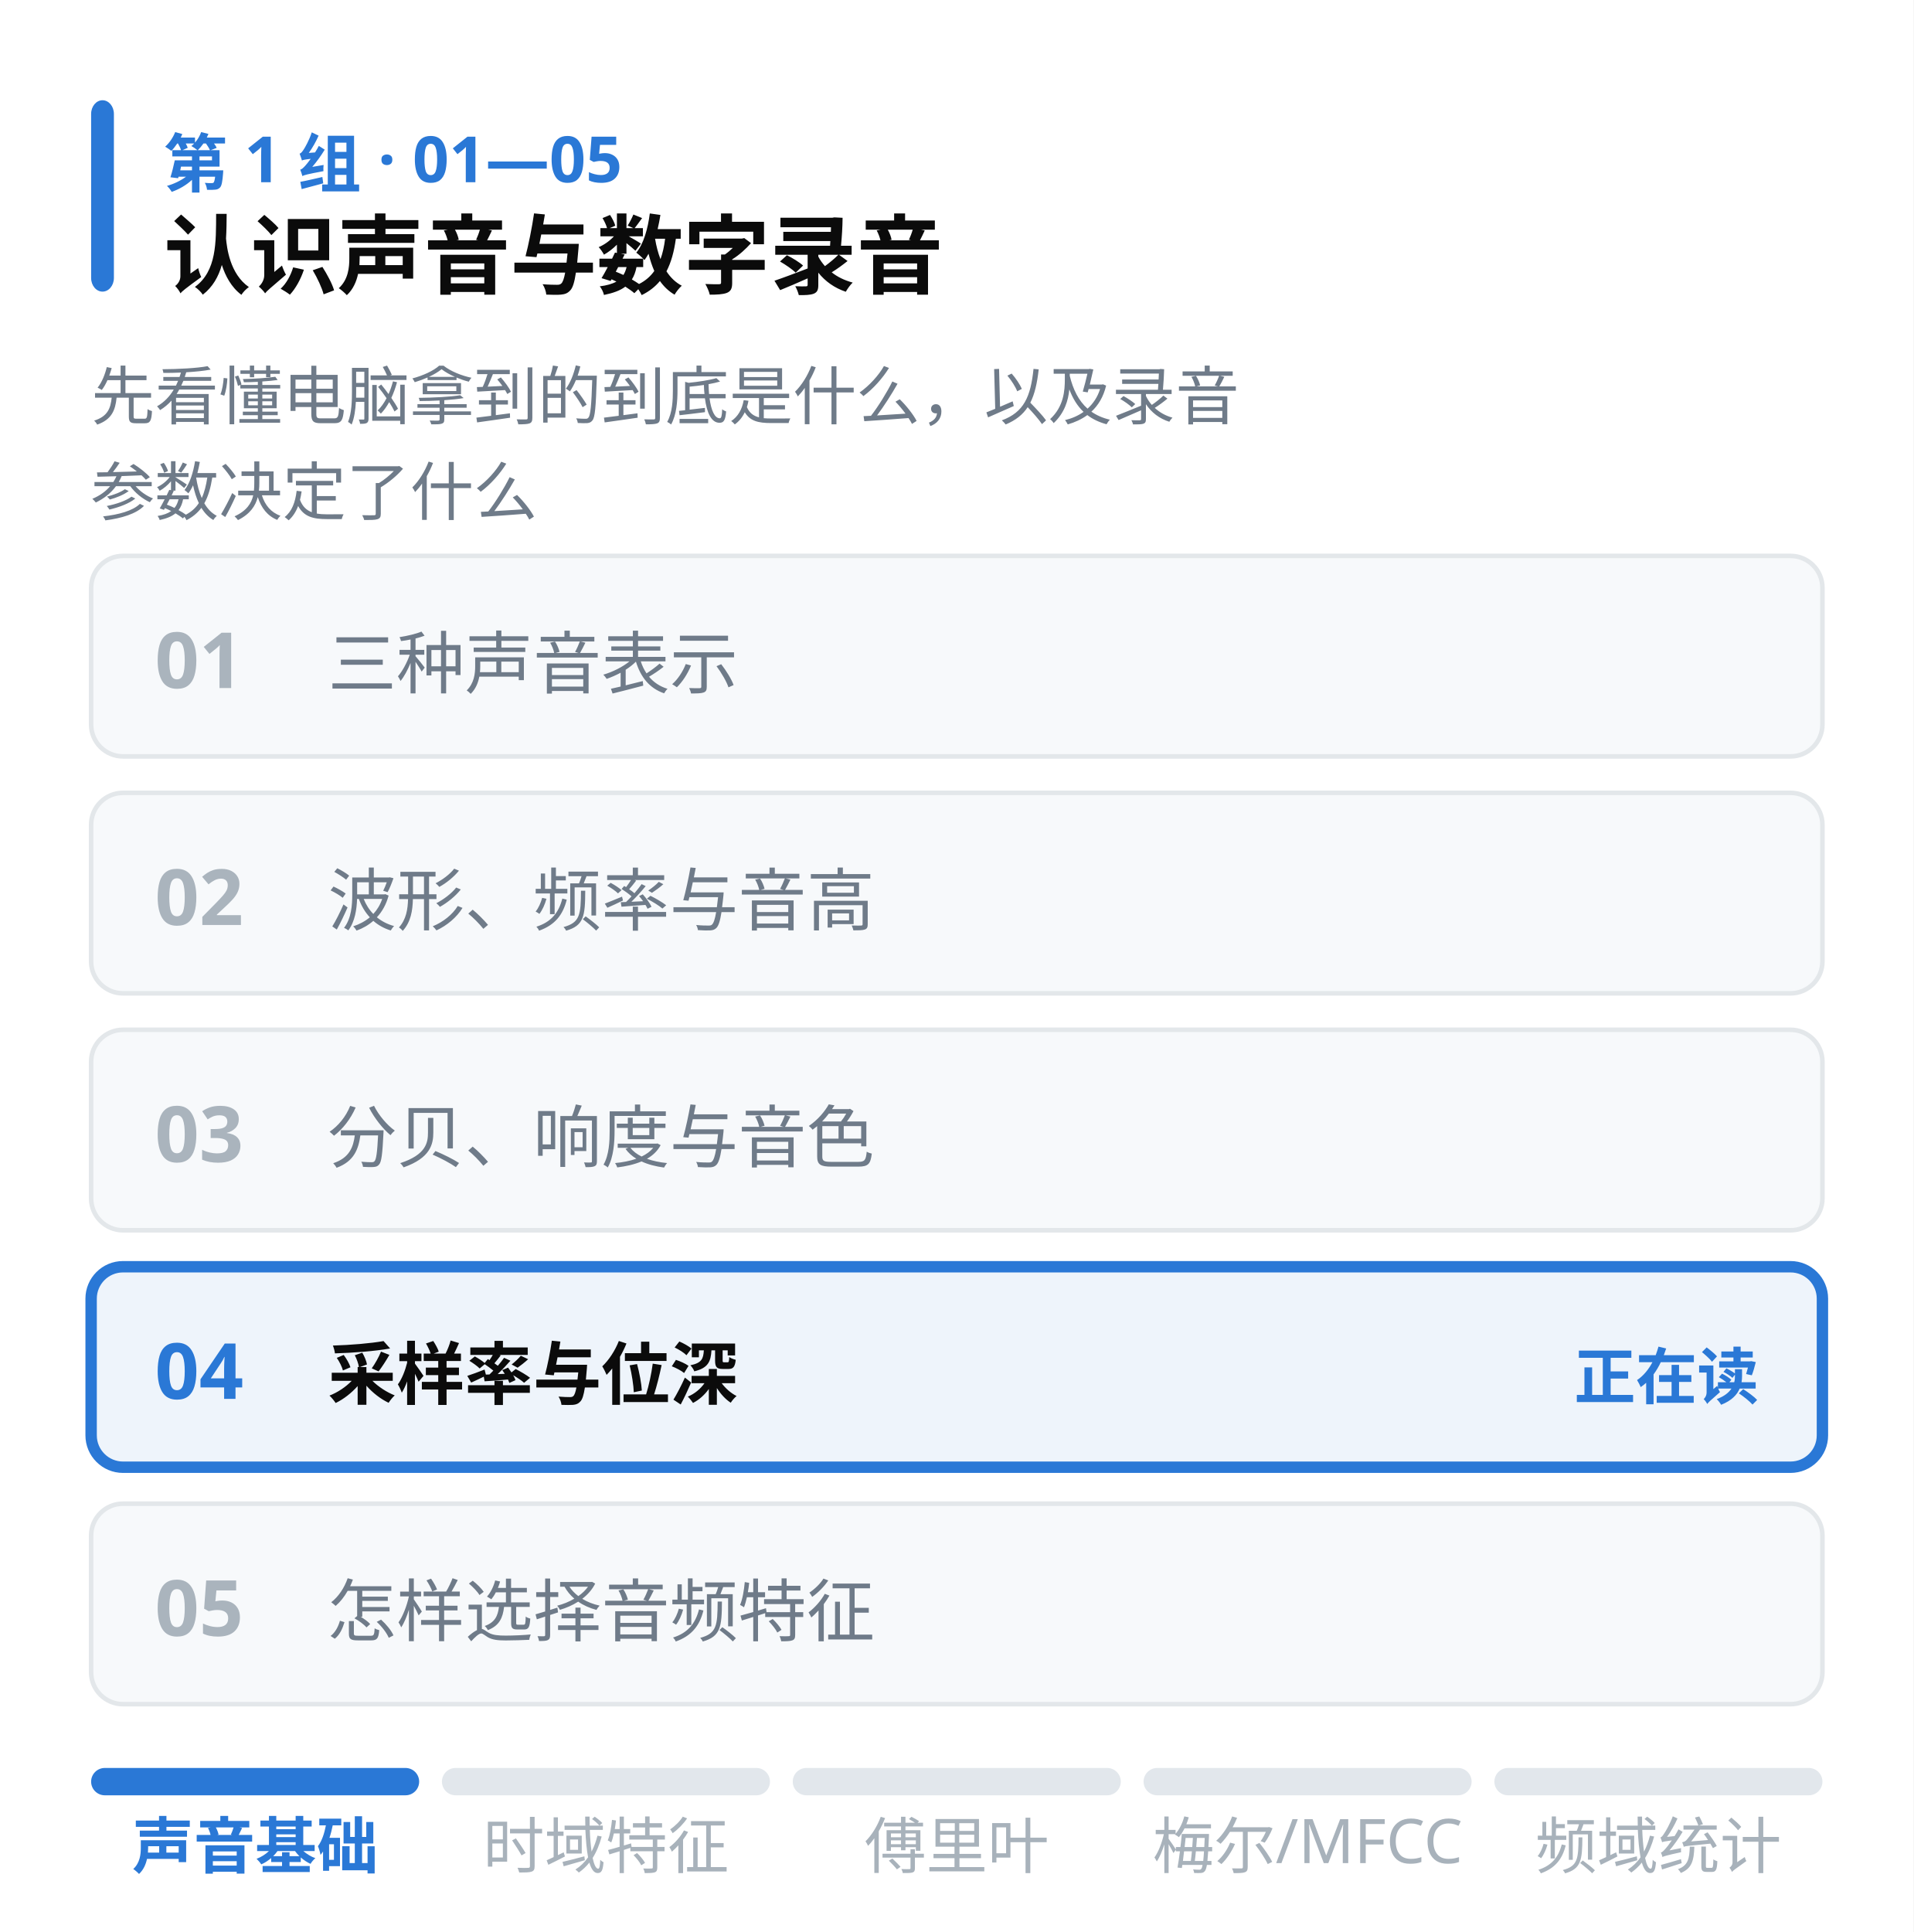
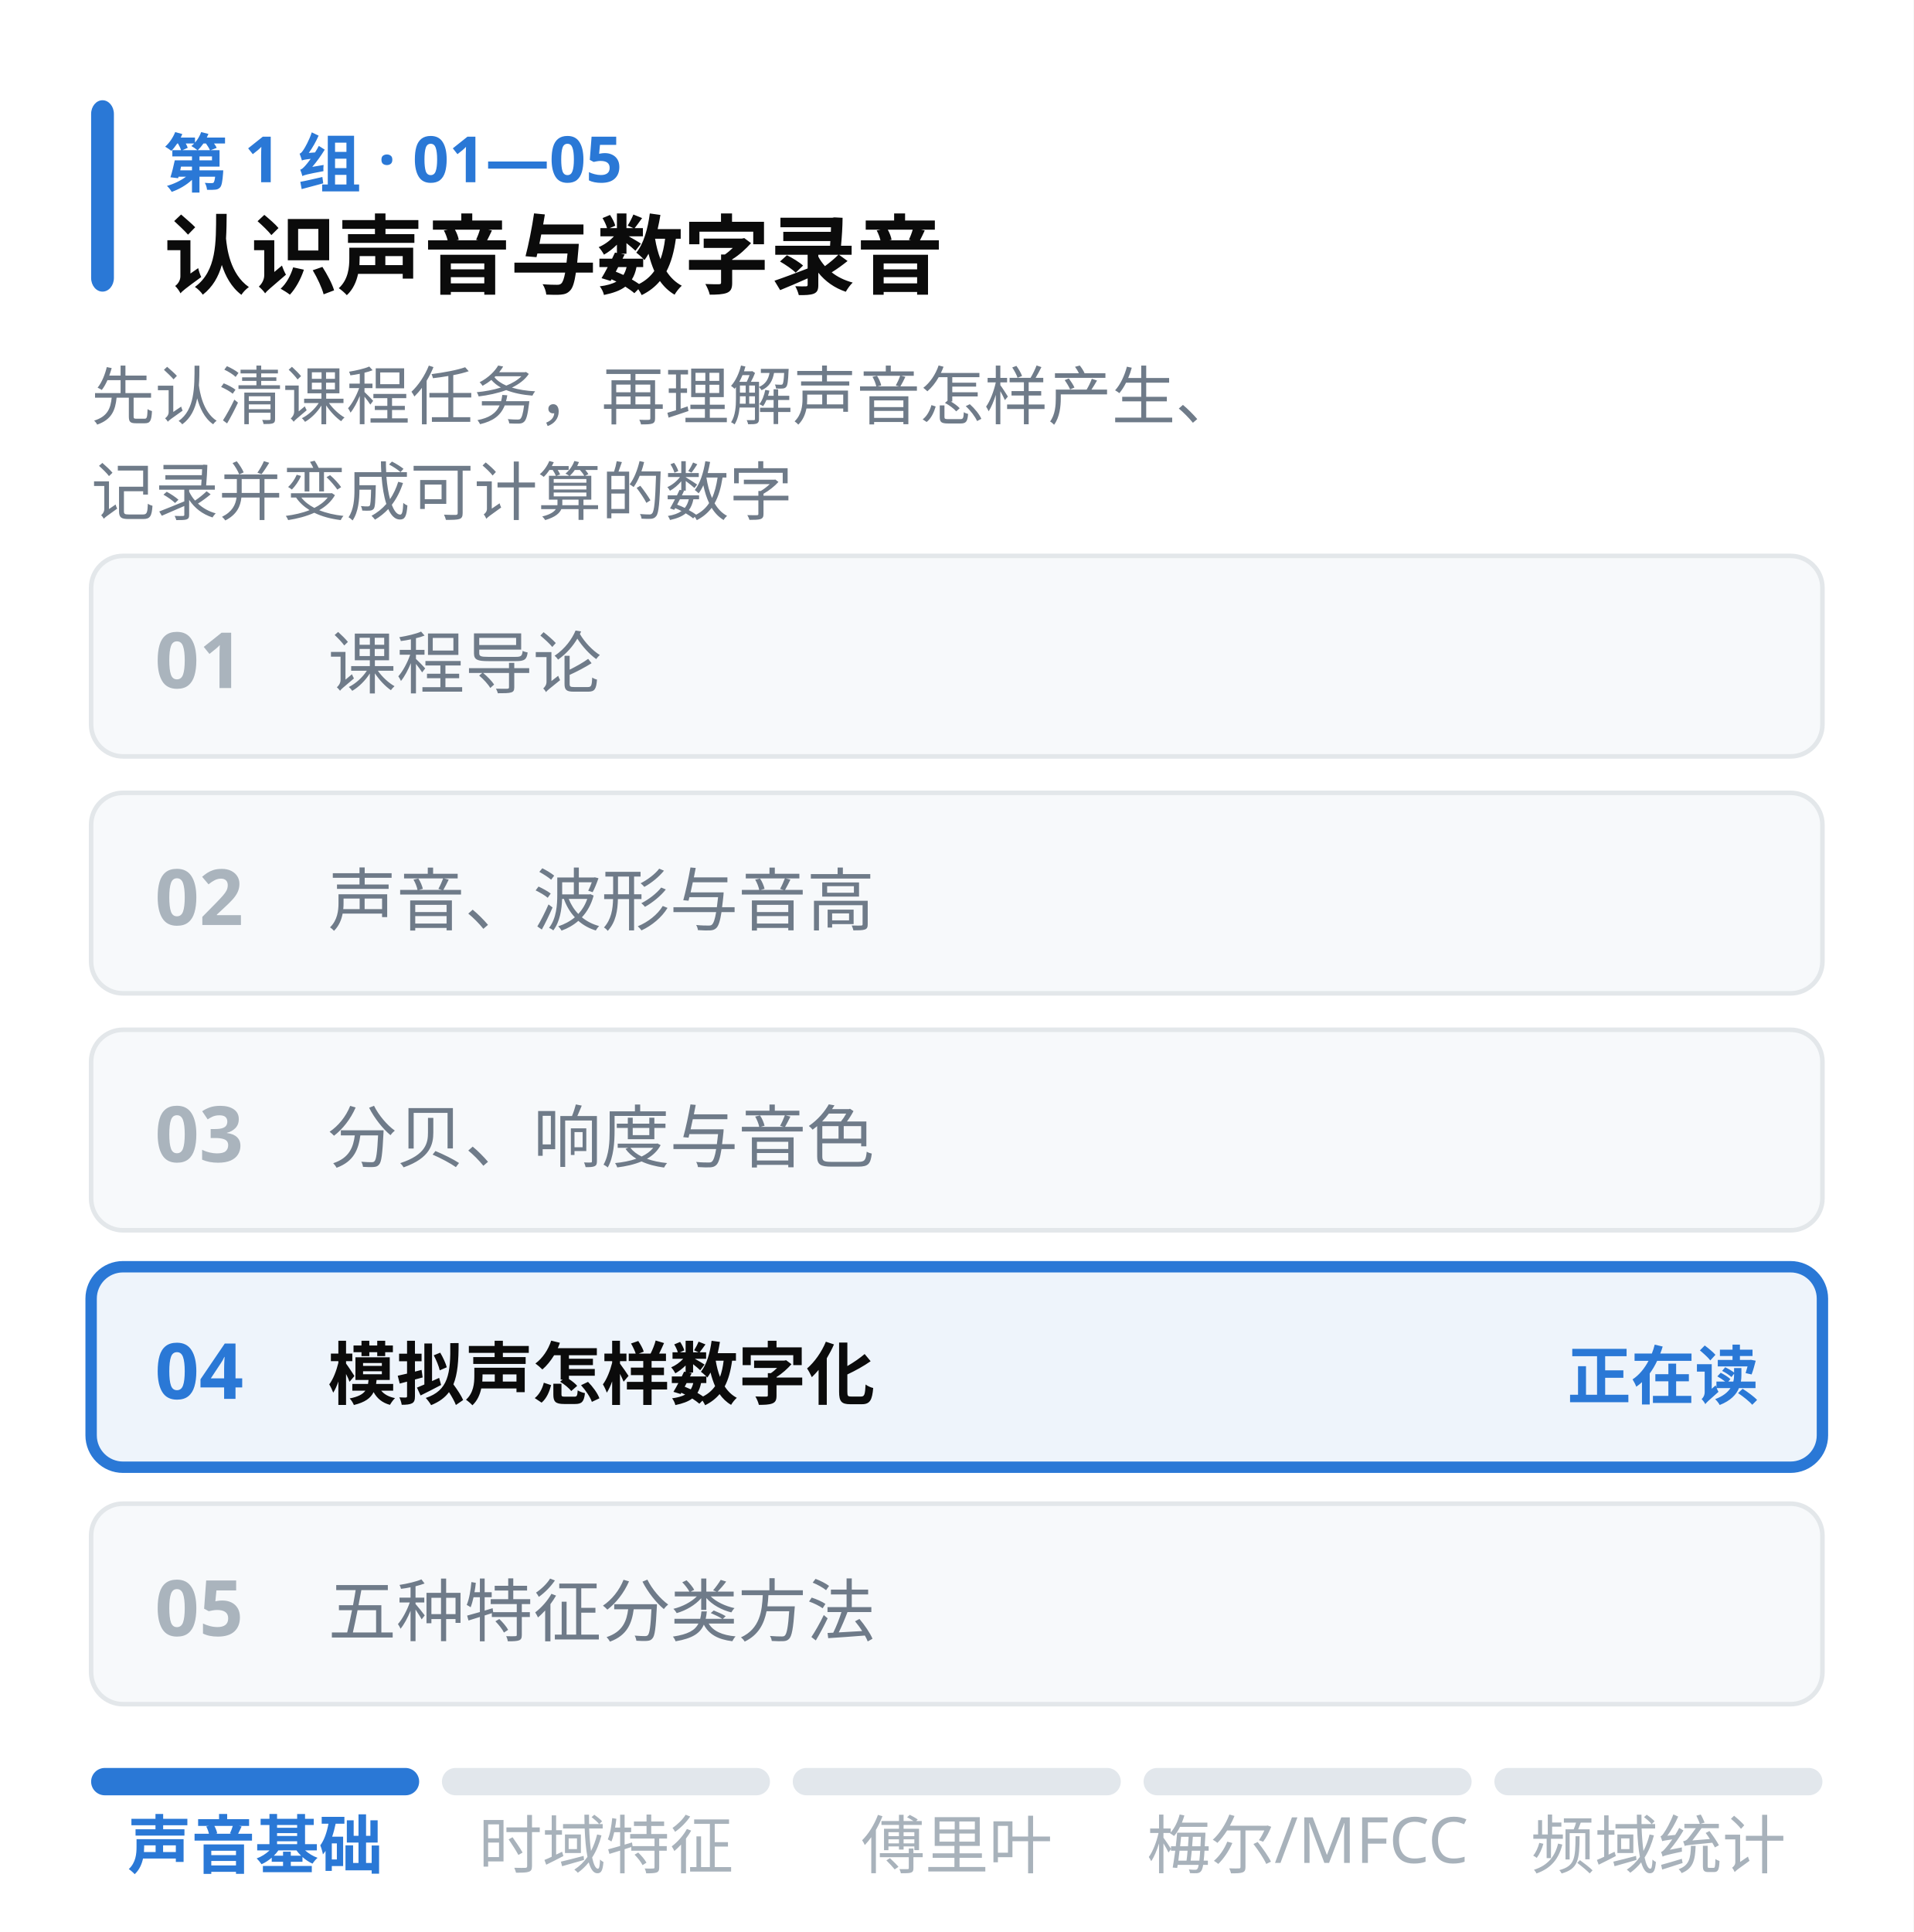
<svg xmlns="http://www.w3.org/2000/svg" viewBox="0 0 420 424" width="420" height="424" font-family="Microsoft YaHei, PingFang SC, Noto Sans SC, Hiragino Sans GB, sans-serif" fill="#0b0b0b" role="img" aria-label="第 4 课属于第 1 组「认识声音与数字录音」，本组共 5 课">
  <rect width="420" height="424" fill="#ffffff" />
  <rect x="20" y="22" width="5" height="42" rx="3" fill="#2a78d6" stroke="none" stroke-width="1" />
  <text x="36" y="41" font-size="14" font-weight="700" fill="#2a78d6" text-anchor="start">第 1 组 · 01—05</text>
  <text x="36" y="63" font-size="19" font-weight="700" fill="#0b0b0b" text-anchor="start">认识声音与数字录音</text>
  <text x="20" y="92" font-size="14" font-weight="400" fill="#6f7b89" text-anchor="start">
-     <tspan x="20" dy="0">先看懂电脑拿到的到底是什么，以及录音</tspan>
-     <tspan x="20" dy="21">参数决定了什么</tspan>
+     <tspan x="20" dy="0">先认清课程任务，再理解声音怎样产生、</tspan>
+     <tspan x="20" dy="21">记录并变成可计算的数字</tspan>
  </text>
  <rect x="20" y="122" width="380" height="44" rx="7" fill="#f7f9fb" stroke="#e3e7ea" stroke-width="1" />
  <text x="34" y="151" font-size="17" font-weight="700" fill="#aab4bd" text-anchor="start">01</text>
-   <text x="72" y="151" font-size="15" font-weight="400" fill="#6f7b89" text-anchor="start">三种声音表示</text>
+   <text x="72" y="151" font-size="15" font-weight="400" fill="#6f7b89" text-anchor="start">课程导论</text>
  <rect x="20" y="174" width="380" height="44" rx="7" fill="#f7f9fb" stroke="#e3e7ea" stroke-width="1" />
  <text x="34" y="203" font-size="17" font-weight="700" fill="#aab4bd" text-anchor="start">02</text>
-   <text x="72" y="203" font-size="15" font-weight="400" fill="#6f7b89" text-anchor="start">波形、频率与音高</text>
+   <text x="72" y="203" font-size="15" font-weight="400" fill="#6f7b89" text-anchor="start">声音、波形与音高</text>
  <rect x="20" y="226" width="380" height="44" rx="7" fill="#f7f9fb" stroke="#e3e7ea" stroke-width="1" />
  <text x="34" y="255" font-size="17" font-weight="700" fill="#aab4bd" text-anchor="start">03</text>
  <text x="72" y="255" font-size="15" font-weight="400" fill="#6f7b89" text-anchor="start">分贝、响度与音色</text>
  <rect x="20" y="278" width="380" height="44" rx="7" fill="#2a78d614" stroke="#2a78d6" stroke-width="2.5" />
  <text x="34" y="307" font-size="17" font-weight="700" fill="#2a78d6" text-anchor="start">04</text>
-   <text x="72" y="307" font-size="15" font-weight="700" fill="#0b0b0b" text-anchor="start">采样率与位深</text>
-   <text x="386" y="307" font-size="13.5" font-weight="700" fill="#2a78d6" text-anchor="end">正在读</text>
+   <text x="72" y="307" font-size="15" font-weight="700" fill="#0b0b0b" text-anchor="start">模拟声怎样数字化</text>
+   <text x="386" y="307" font-size="14" font-weight="700" fill="#2a78d6" text-anchor="end">正在读</text>
  <rect x="20" y="330" width="380" height="44" rx="7" fill="#f7f9fb" stroke="#e3e7ea" stroke-width="1" />
  <text x="34" y="359" font-size="17" font-weight="700" fill="#aab4bd" text-anchor="start">05</text>
-   <text x="72" y="359" font-size="15" font-weight="400" fill="#6f7b89" text-anchor="start">怎样选择音频特征</text>
+   <text x="72" y="359" font-size="15" font-weight="400" fill="#6f7b89" text-anchor="start">五种特征分类方法</text>
  <rect x="20" y="388" width="72" height="6" rx="3" fill="#2a78d6" stroke="none" stroke-width="1" />
-   <text x="56" y="410" font-size="13.5" font-weight="700" fill="#2a78d6" text-anchor="middle">声音基础</text>
+   <text x="56" y="410" font-size="14" font-weight="700" fill="#2a78d6" text-anchor="middle">声音基础</text>
  <rect x="97" y="388" width="72" height="6" rx="3" fill="#e2e7ec" stroke="none" stroke-width="1" />
-   <text x="133" y="410" font-size="13.5" font-weight="400" fill="#a8b2bb" text-anchor="middle">时域特征</text>
+   <text x="133" y="410" font-size="14" font-weight="400" fill="#a8b2bb" text-anchor="middle">时域特征</text>
  <rect x="174" y="388" width="72" height="6" rx="3" fill="#e2e7ec" stroke="none" stroke-width="1" />
-   <text x="210" y="410" font-size="13.5" font-weight="400" fill="#a8b2bb" text-anchor="middle">傅里叶</text>
+   <text x="210" y="410" font-size="14" font-weight="400" fill="#a8b2bb" text-anchor="middle">傅里叶</text>
  <rect x="251" y="388" width="72" height="6" rx="3" fill="#e2e7ec" stroke="none" stroke-width="1" />
-   <text x="287" y="410" font-size="13.5" font-weight="400" fill="#a8b2bb" text-anchor="middle">梅尔/MFCC</text>
+   <text x="287" y="410" font-size="14" font-weight="400" fill="#a8b2bb" text-anchor="middle">梅尔/MFCC</text>
  <rect x="328" y="388" width="72" height="6" rx="3" fill="#e2e7ec" stroke="none" stroke-width="1" />
-   <text x="364" y="410" font-size="13.5" font-weight="400" fill="#a8b2bb" text-anchor="middle">频域统计</text>
+   <text x="364" y="410" font-size="14" font-weight="400" fill="#a8b2bb" text-anchor="middle">频域统计</text>
</svg>
